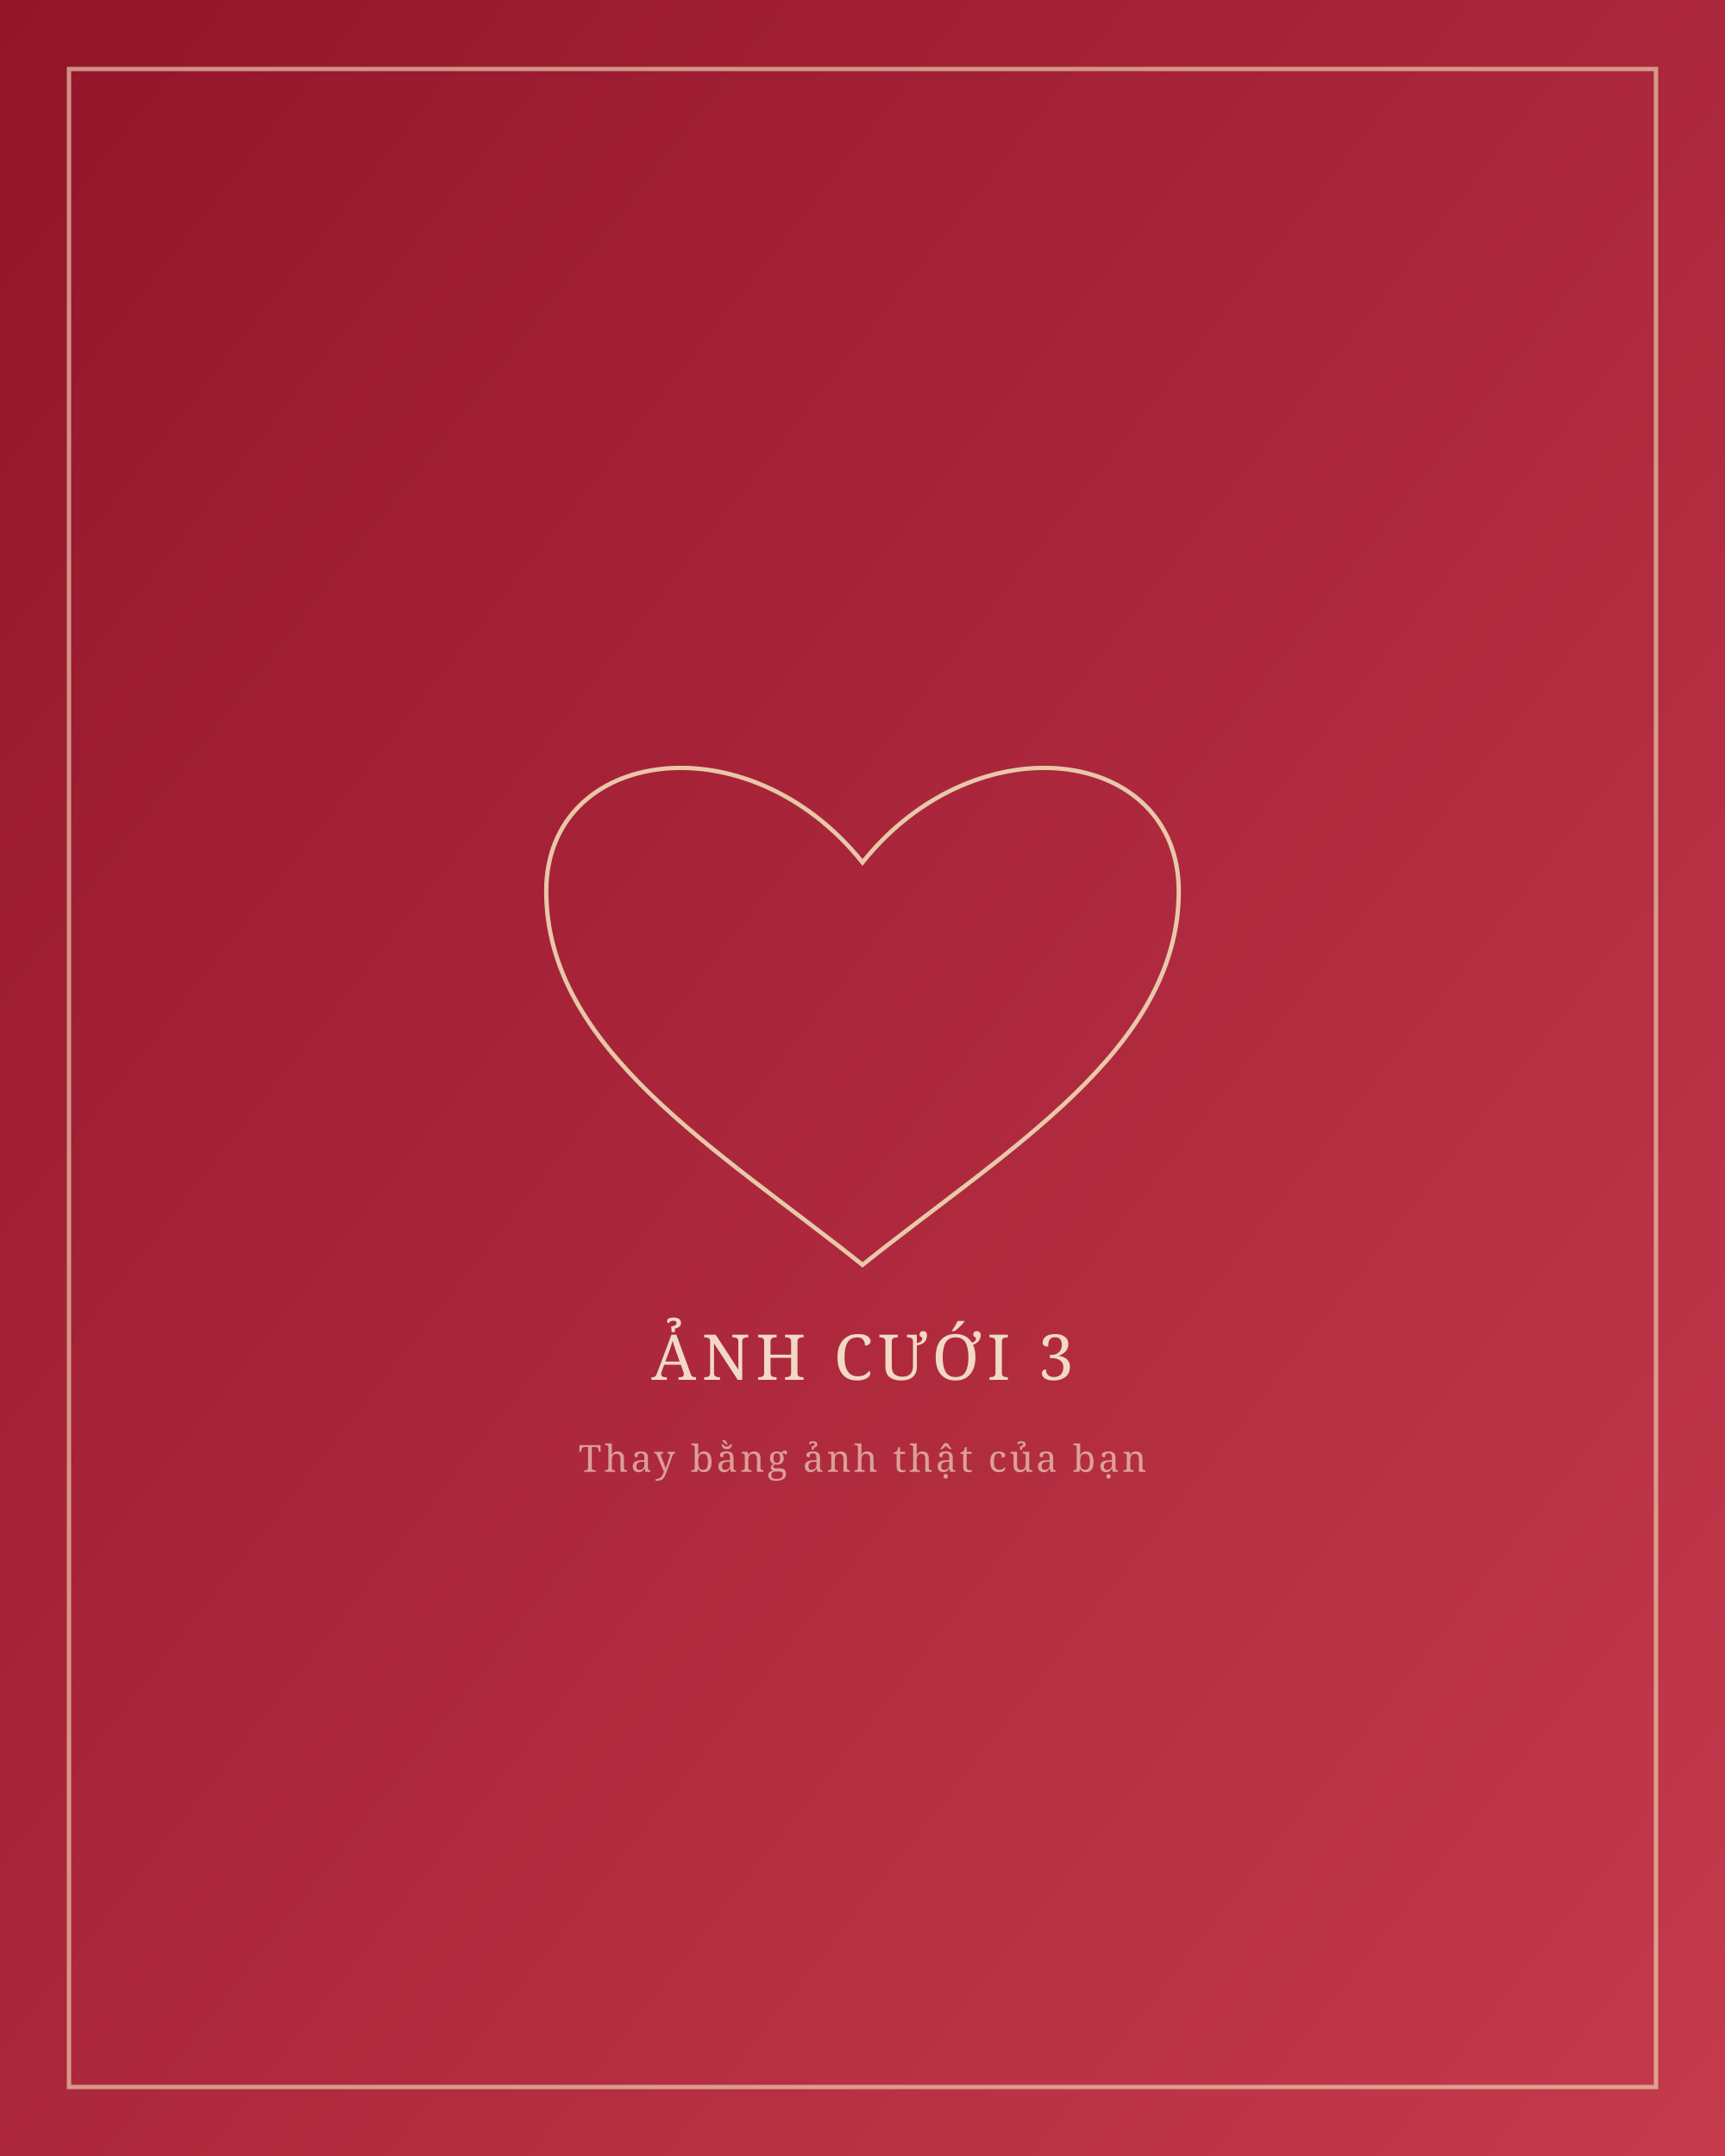
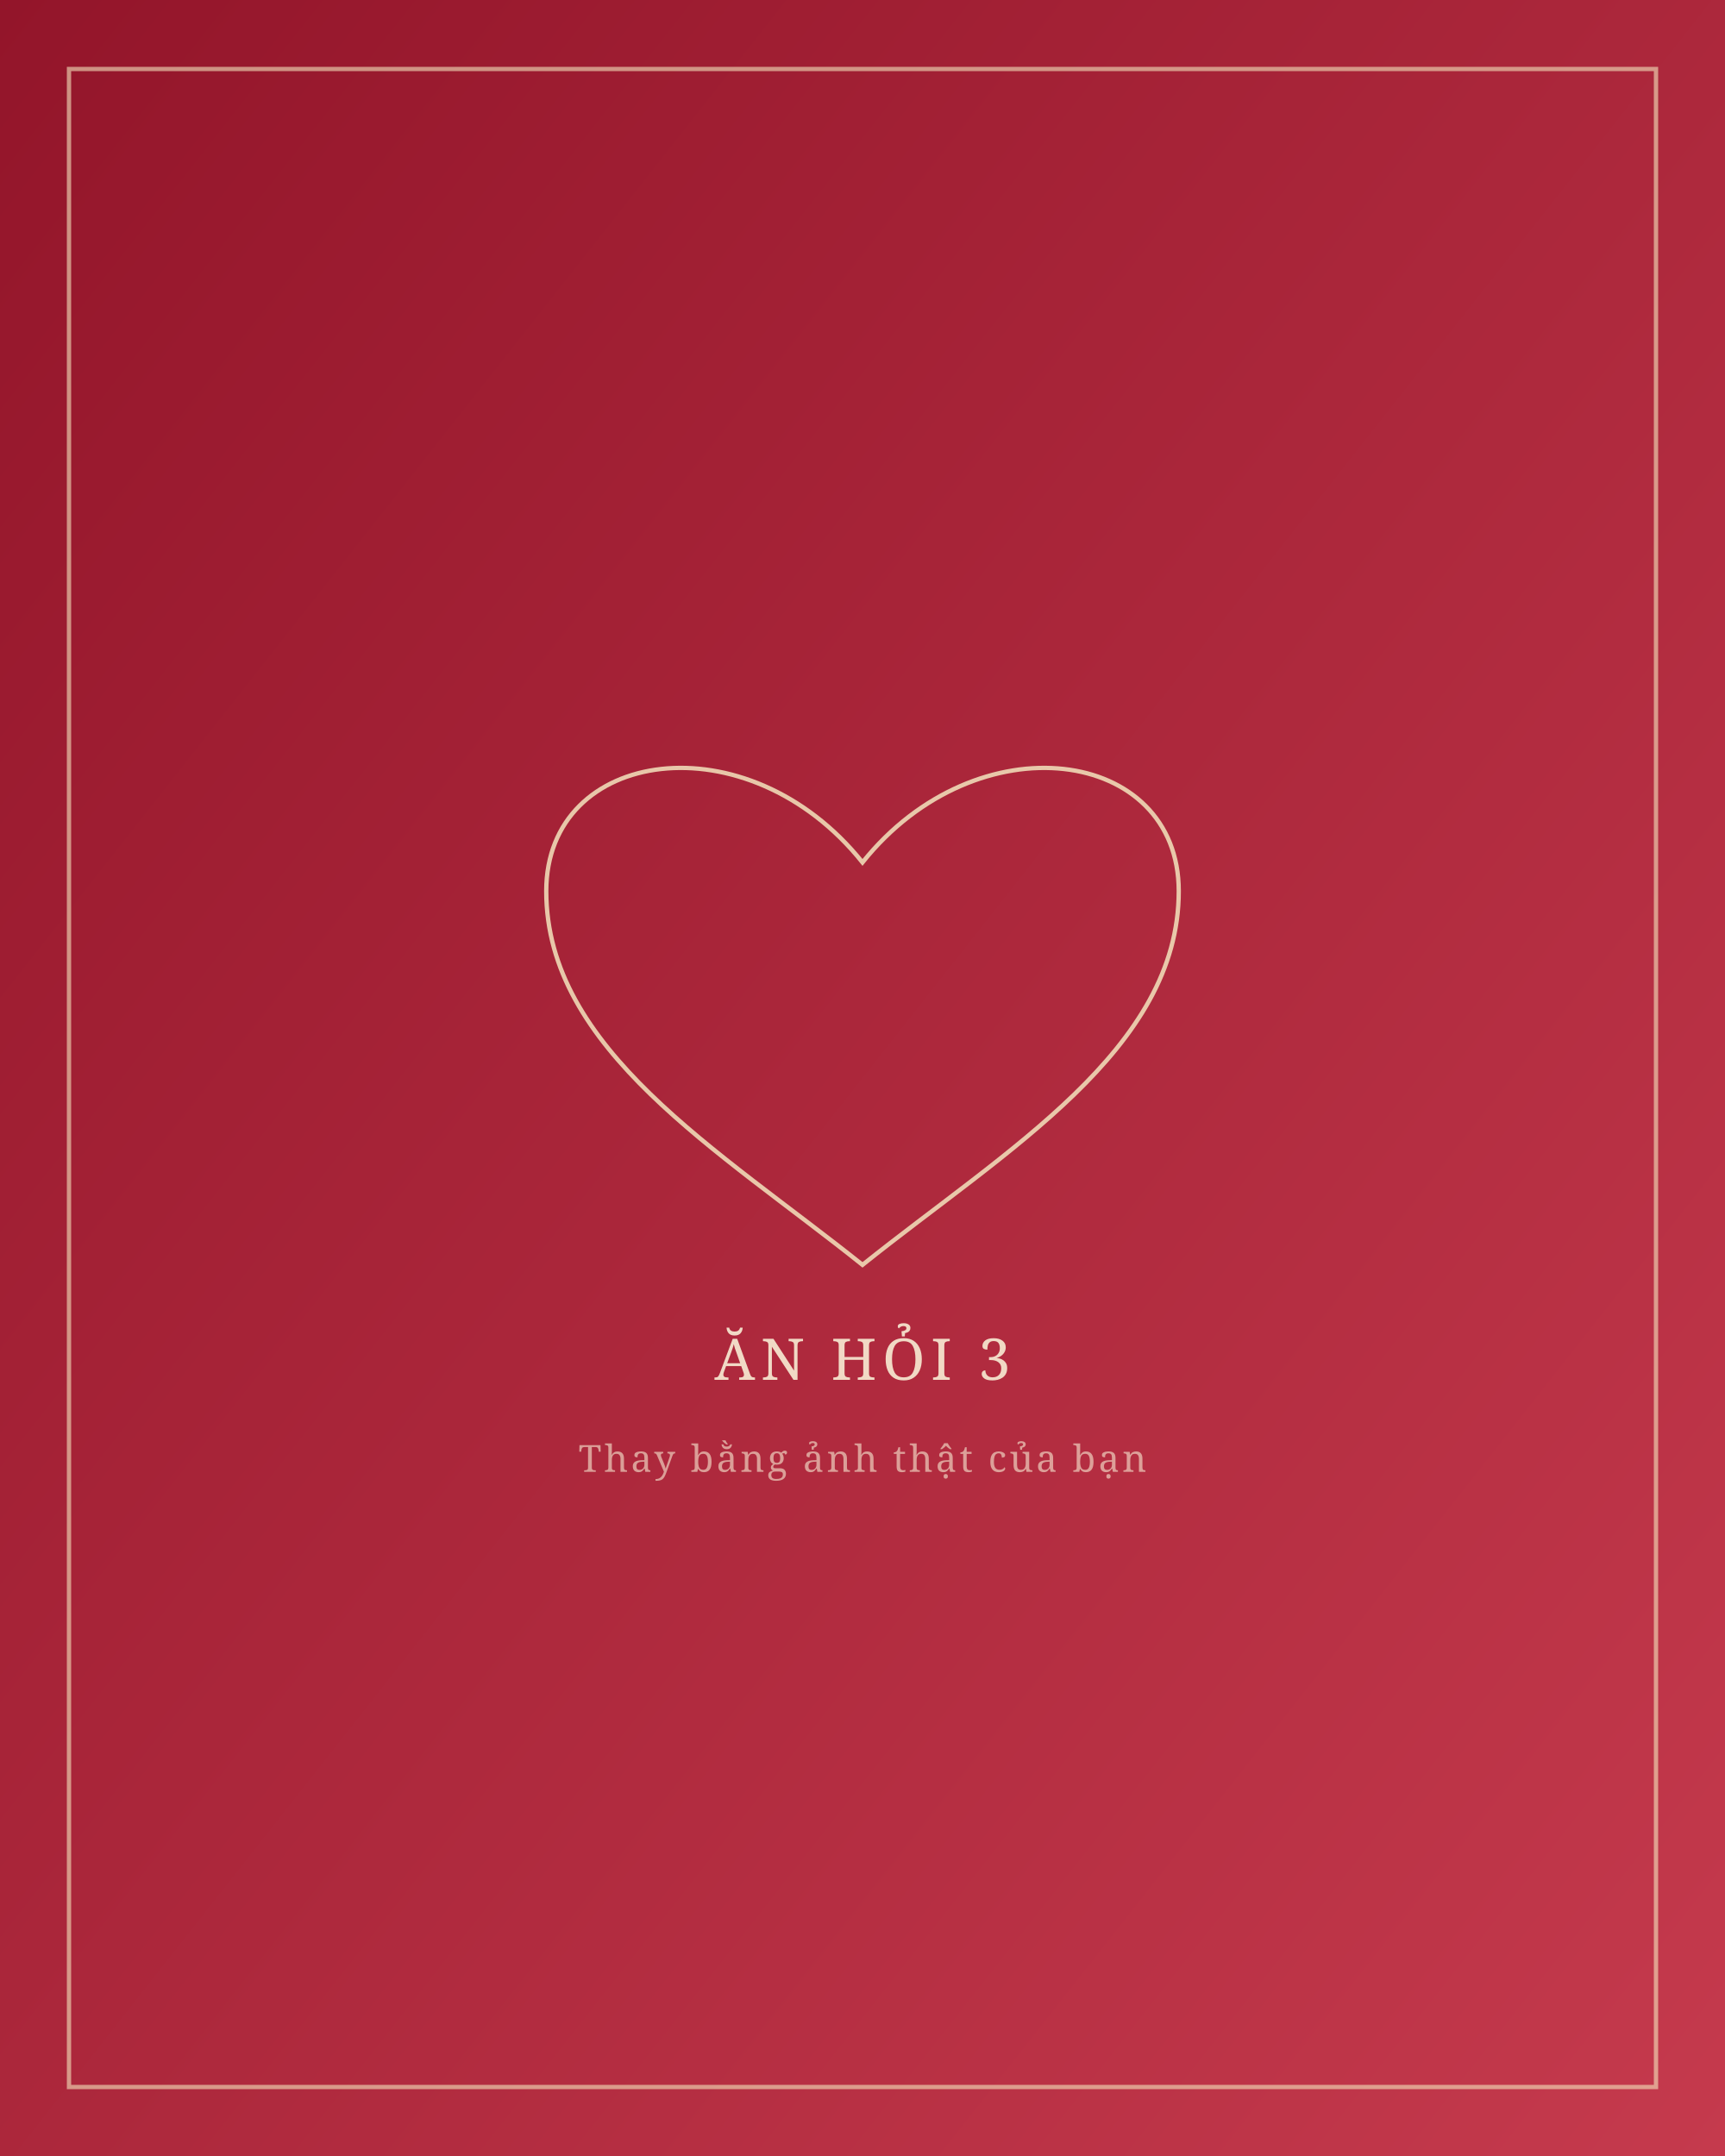
<svg xmlns="http://www.w3.org/2000/svg" viewBox="0 0 600 750">
  <defs>
    <linearGradient id="g3" x1="0" y1="0" x2="1" y2="1">
      <stop offset="0%" stop-color="#93152a" />
      <stop offset="100%" stop-color="#c53a4d" />
    </linearGradient>
  </defs>
  <rect width="600" height="750" fill="url(#g3)" />
  <rect x="24" y="24" width="552" height="702" fill="none" stroke="#f3e4bd" stroke-width="1.5" opacity="0.6" />
  <g fill="none" stroke="#f3e4bd" stroke-width="1.5" opacity="0.85">
    <path d="M300 300c-40-50-110-40-110 10 0 55 60 90 110 130 50-40 110-75 110-130 0-50-70-60-110-10z" />
  </g>
-   <text x="300" y="480" text-anchor="middle" fill="#f8ecd4" font-family="Georgia, serif" font-size="22" letter-spacing="2" opacity="0.9">ẢNH CƯỚI 3</text>
+   <text x="300" y="480" text-anchor="middle" fill="#f8ecd4" font-family="Georgia, serif" font-size="20" letter-spacing="2" opacity="0.9">ĂN HỎI 3</text>
  <text x="300" y="512" text-anchor="middle" fill="#f8ecd4" font-family="Georgia, serif" font-size="13" letter-spacing="1" opacity="0.6">Thay bằng ảnh thật của bạn</text>
</svg>
